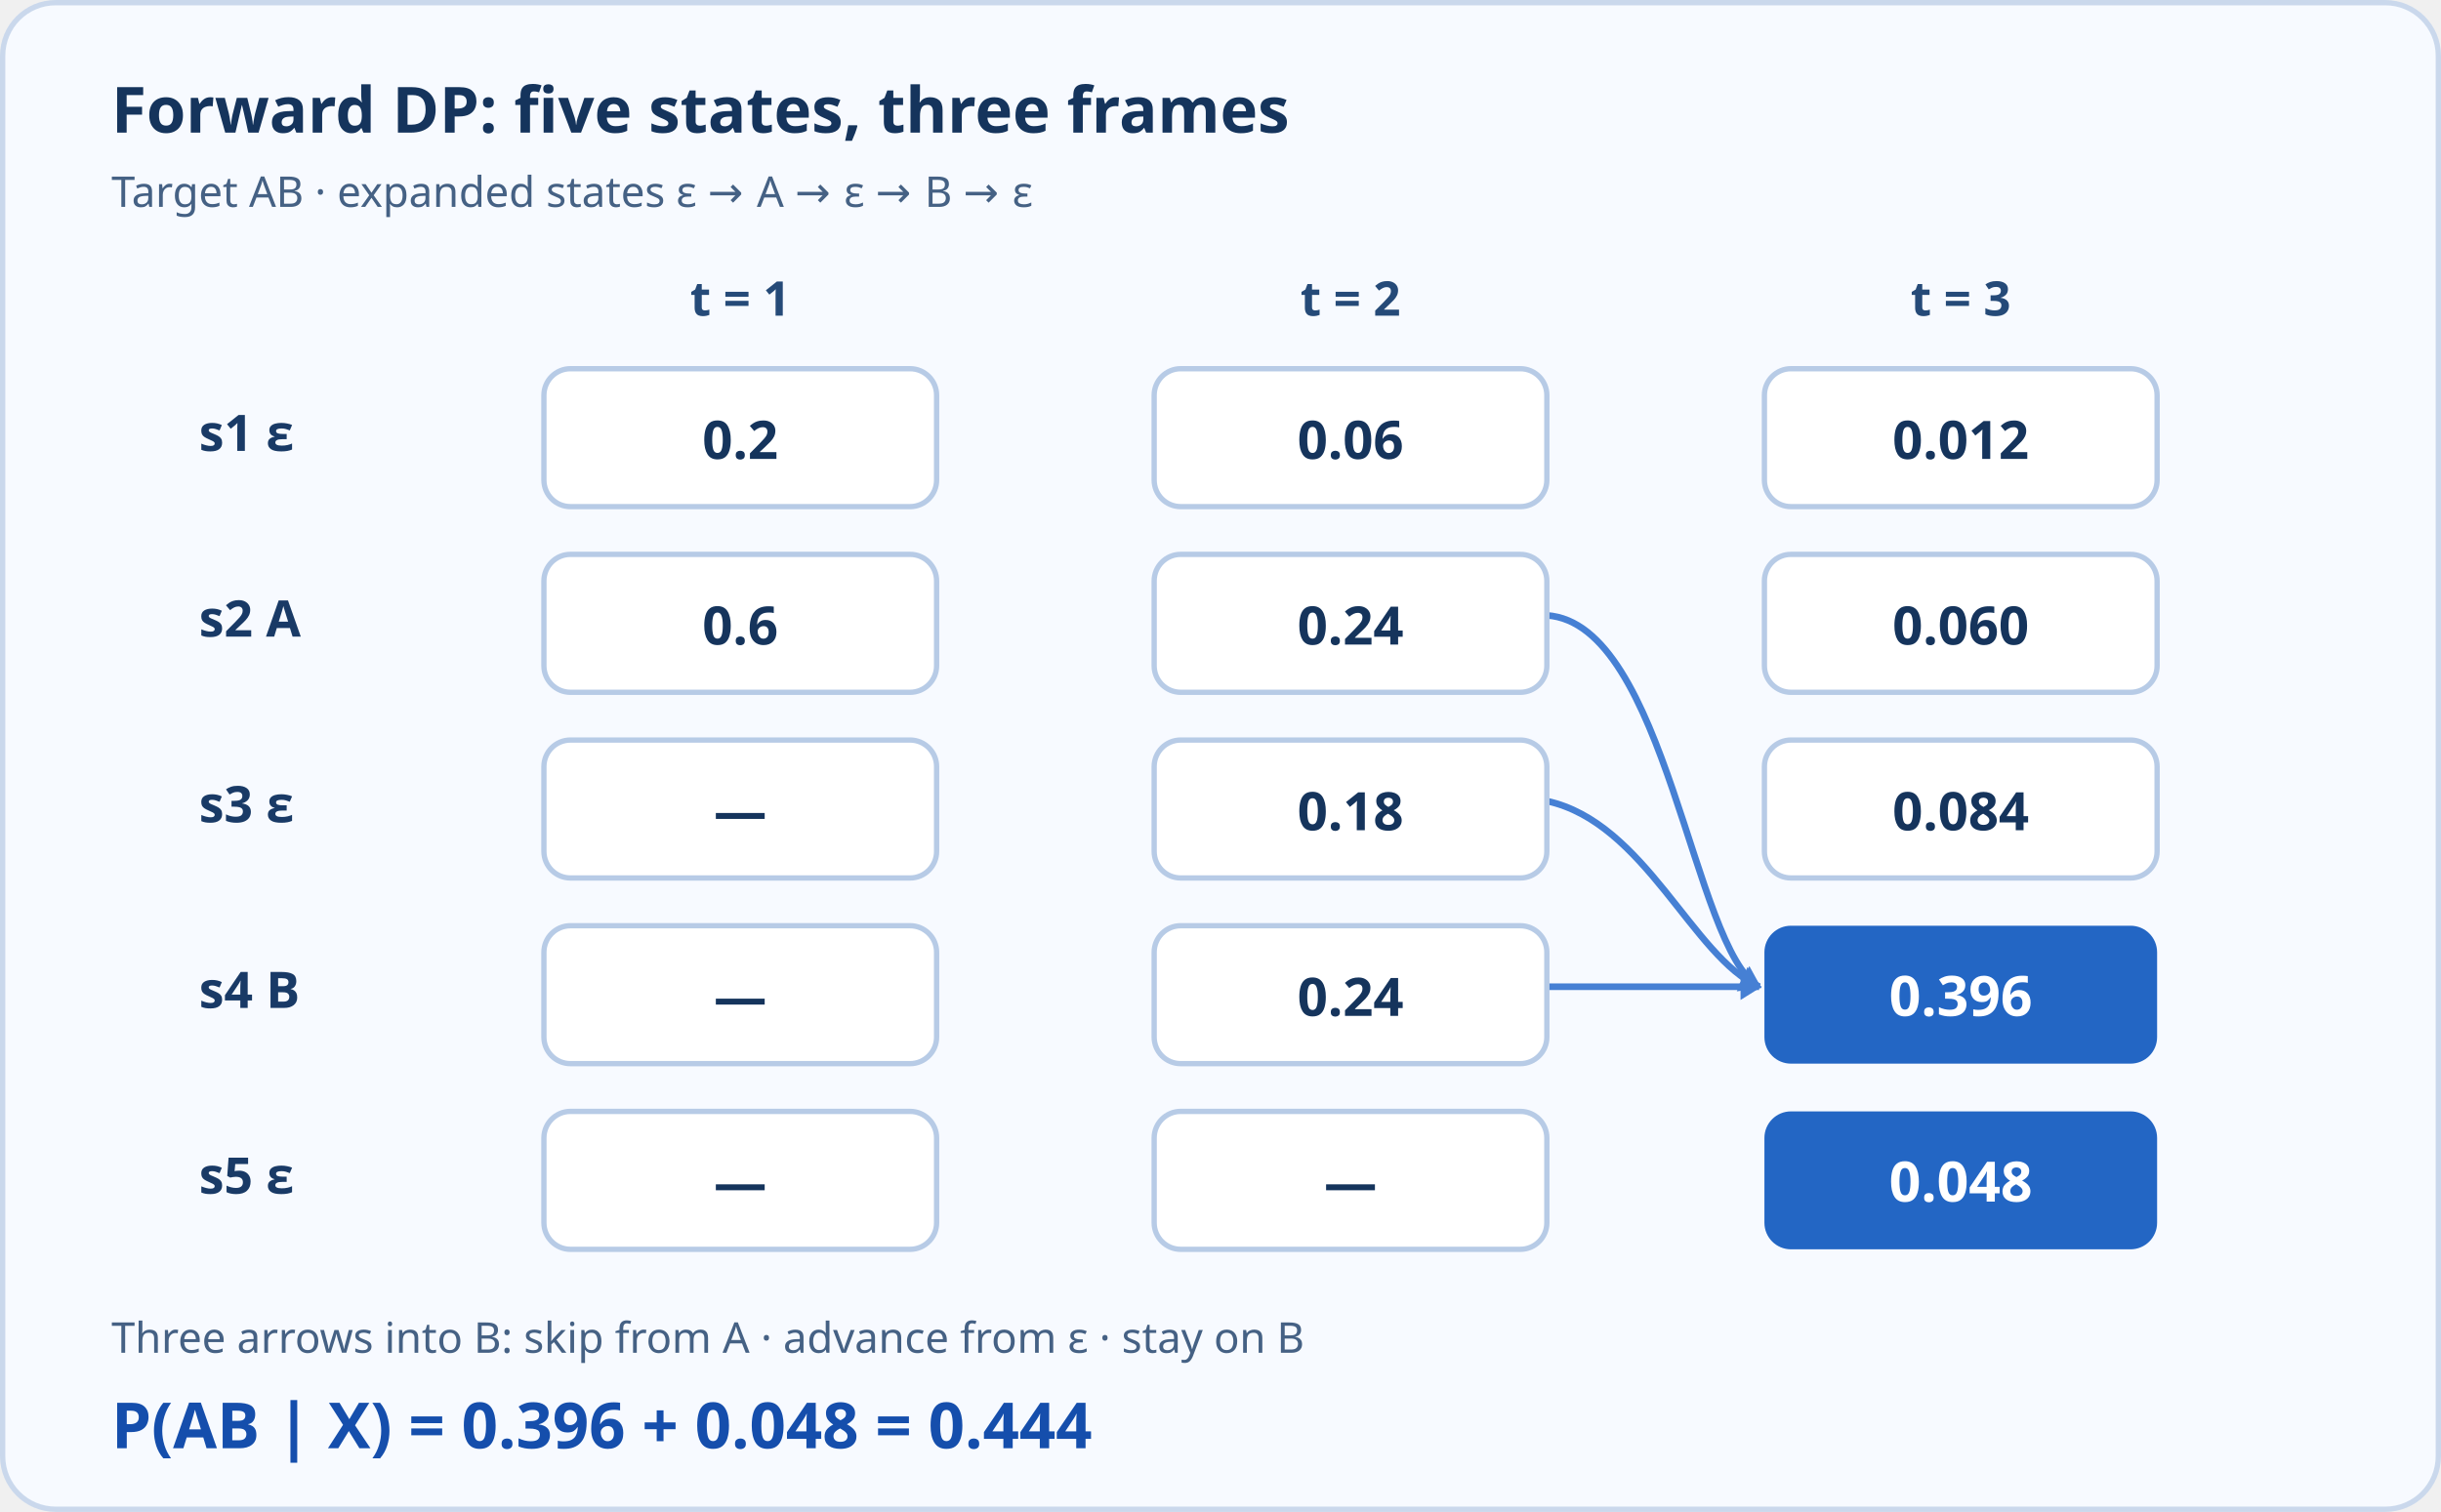
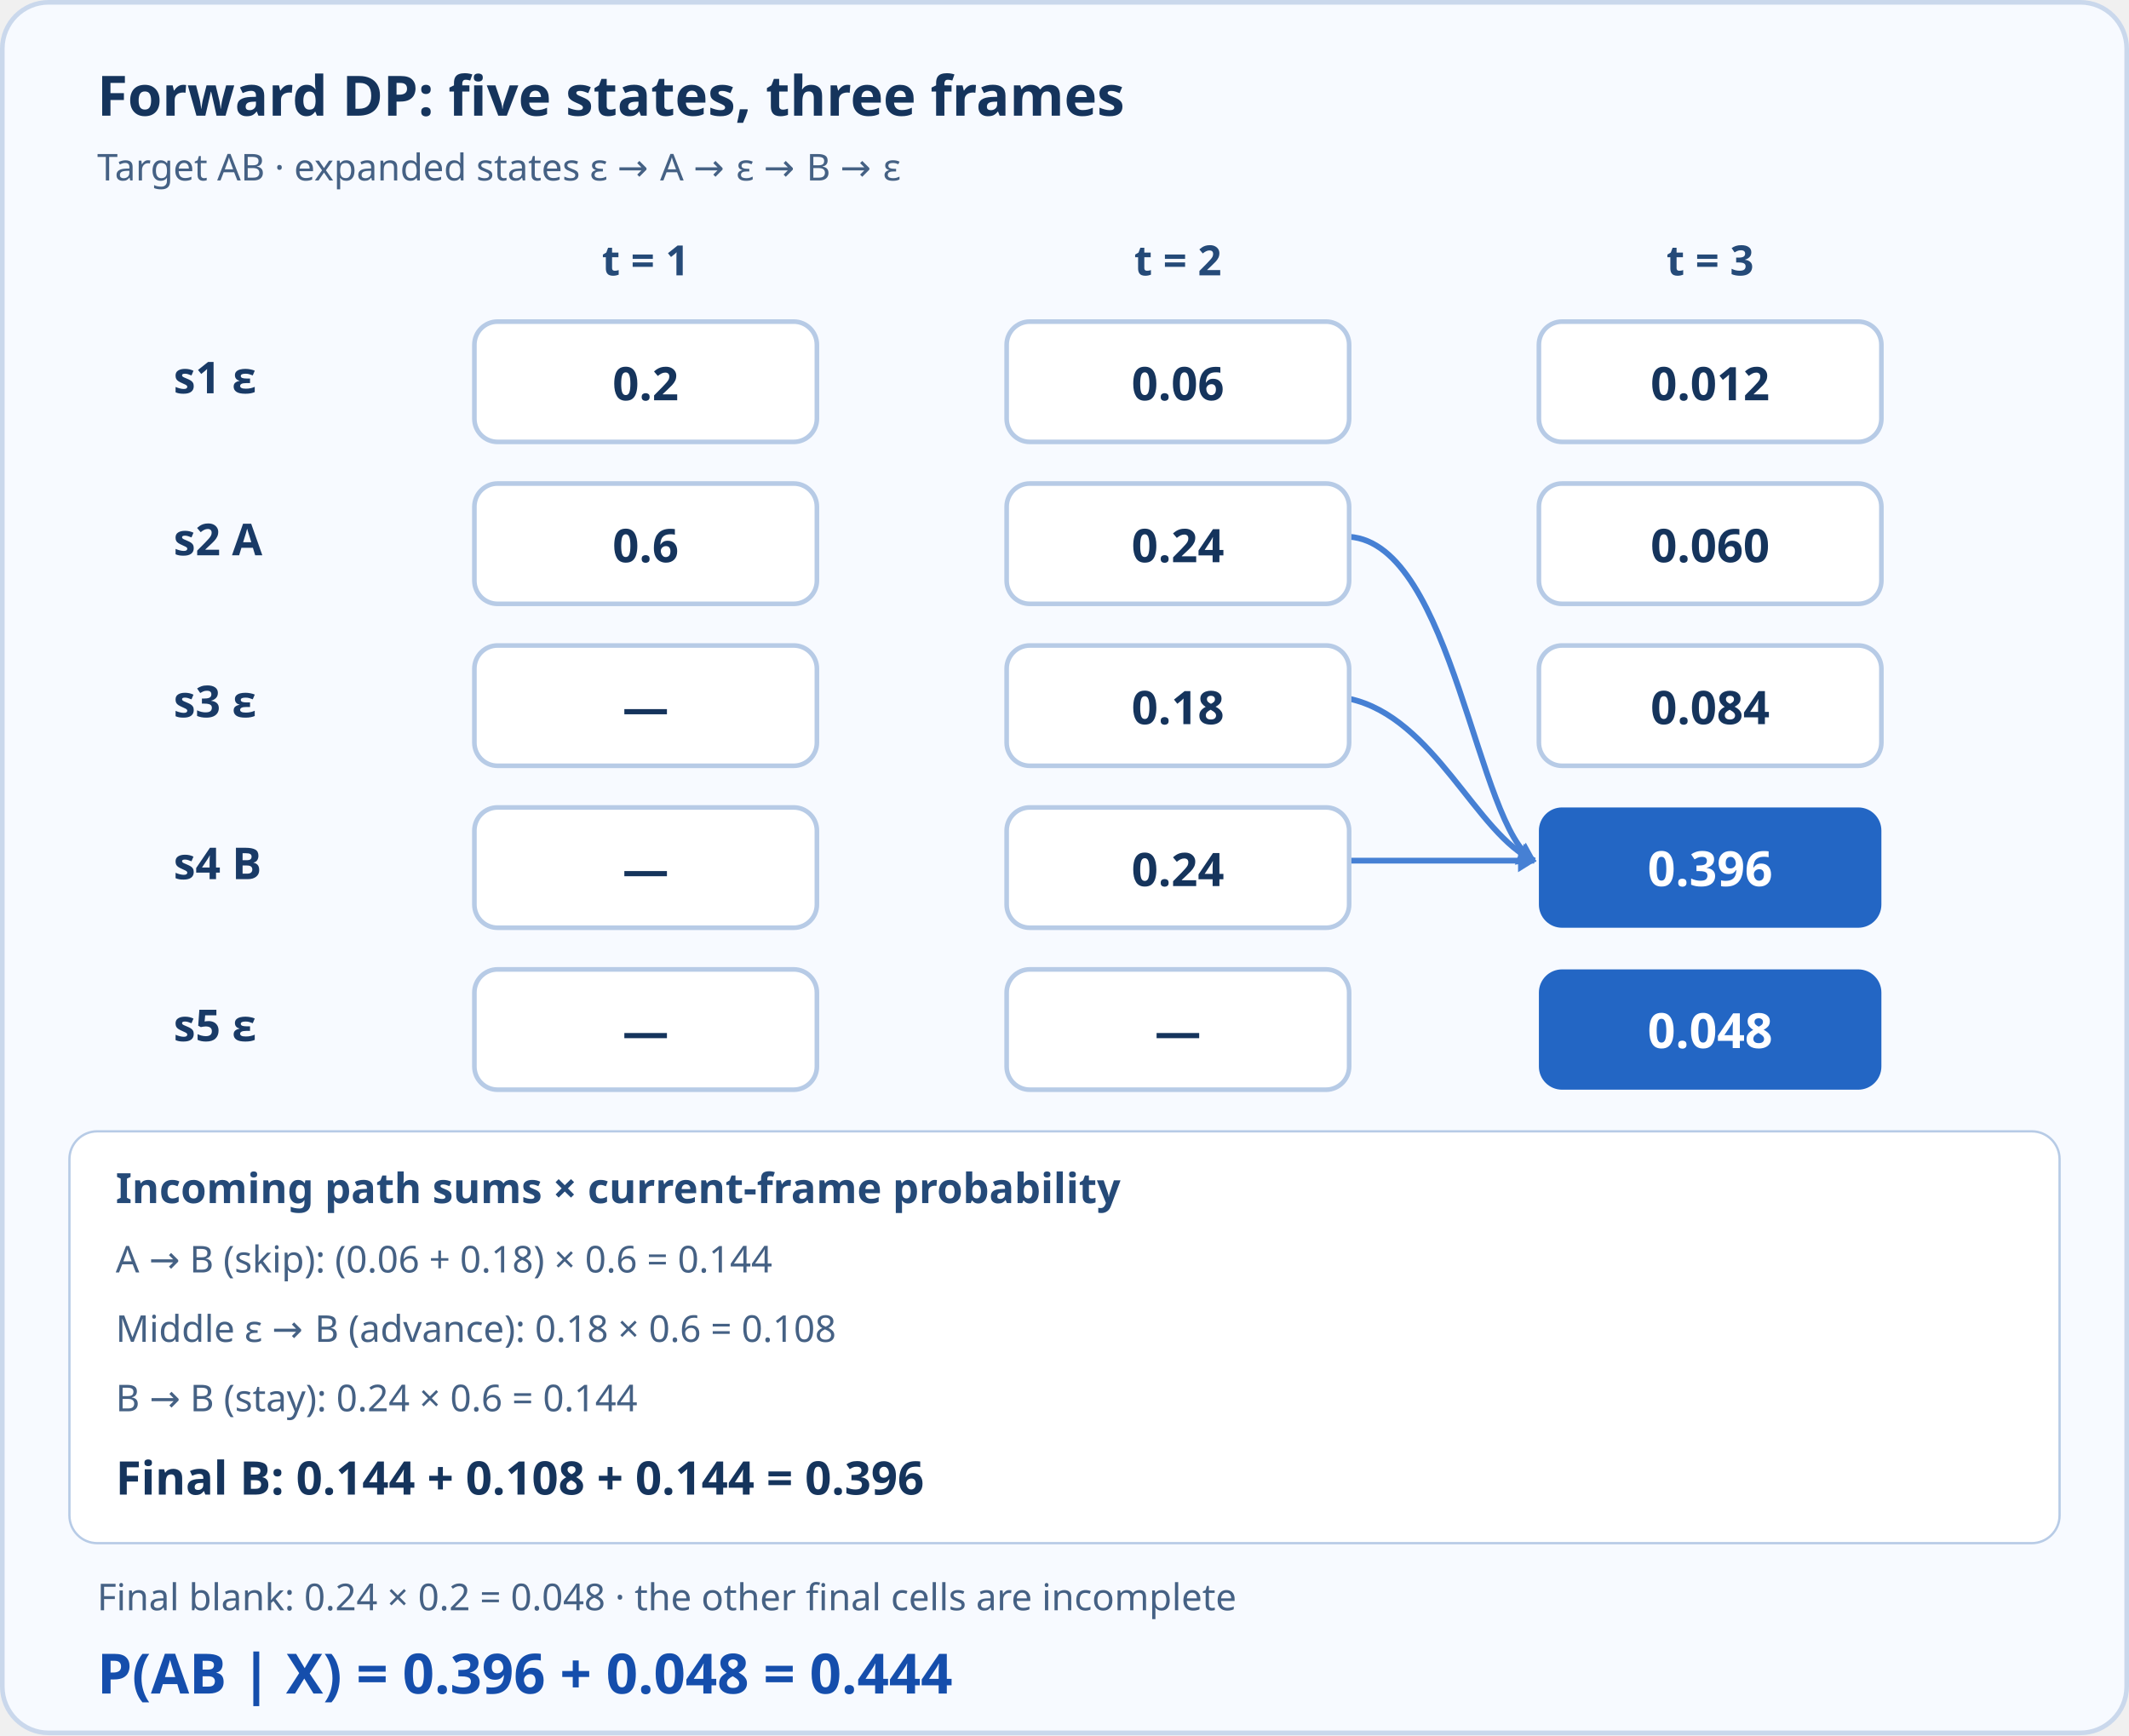
- <svg xmlns="http://www.w3.org/2000/svg" viewBox="0 0 920 570" role="img" aria-labelledby="title desc">
+ <svg xmlns="http://www.w3.org/2000/svg" viewBox="0 0 920 750" role="img" aria-labelledby="title desc">
  <defs>
    <style>
      .heading { font: 700 24px system-ui, sans-serif; fill: #15345c; }
      .subhead { font: 16px system-ui, sans-serif; fill: #456184; }
      .axis { font: 700 18px system-ui, sans-serif; fill: #254a78; }
      .state { font: 600 19px system-ui, sans-serif; fill: #193a66; }
      .value { font: 600 20px system-ui, sans-serif; fill: #15345c; }
      .emphasis { font: 700 21px system-ui, sans-serif; fill: #fff; }
      .note { font: 16px system-ui, sans-serif; fill: #456184; }
      .result { font: 700 24px system-ui, sans-serif; fill: #154eac; }
    </style>
    <marker id="arrow" markerWidth="10" markerHeight="10" refX="7" refY="5" orient="auto" markerUnits="userSpaceOnUse">
      <path d="M 0 0 L 8 5 L 0 10 z" fill="#4680d4" />
    </marker>
  </defs>
-   <rect x="1" y="1" width="918" height="568" rx="20" fill="#f7faff" stroke="#cad8ec" stroke-width="2" />
+   <rect x="1" y="1" width="918" height="748" rx="20" fill="#f7faff" stroke="#cad8ec" stroke-width="2" />
  <text class="heading" x="42" y="50">Forward DP: five states, three frames</text>
  <text class="subhead" x="42" y="78">Target AB · expanded states ε → A → ε → B → ε</text>
  <text class="axis" x="279" y="119" text-anchor="middle">t = 1</text>
  <text class="axis" x="509" y="119" text-anchor="middle">t = 2</text>
  <text class="axis" x="739" y="119" text-anchor="middle">t = 3</text>
  <text class="state" x="75" y="170">s1  ε</text>
  <text class="state" x="75" y="240">s2  A</text>
  <text class="state" x="75" y="310">s3  ε</text>
  <text class="state" x="75" y="380">s4  B</text>
  <text class="state" x="75" y="450">s5  ε</text>
  <path d="M 583 232 C 628 235, 638 358, 663 372" fill="none" stroke="#4680d4" stroke-width="2.5" marker-end="url(#arrow)" />
  <path d="M 583 302 C 620 310, 638 361, 663 372" fill="none" stroke="#4680d4" stroke-width="2.5" marker-end="url(#arrow)" />
  <path d="M 583 372 L 663 372" fill="none" stroke="#4680d4" stroke-width="2.5" marker-end="url(#arrow)" />
  <g fill="#fff" stroke="#b7cbe6" stroke-width="2">
    <rect x="205" y="139" width="148" height="52" rx="10" />
    <rect x="205" y="209" width="148" height="52" rx="10" />
    <rect x="205" y="279" width="148" height="52" rx="10" />
    <rect x="205" y="349" width="148" height="52" rx="10" />
    <rect x="205" y="419" width="148" height="52" rx="10" />
    <rect x="435" y="139" width="148" height="52" rx="10" />
    <rect x="435" y="209" width="148" height="52" rx="10" />
    <rect x="435" y="279" width="148" height="52" rx="10" />
    <rect x="435" y="349" width="148" height="52" rx="10" />
    <rect x="435" y="419" width="148" height="52" rx="10" />
    <rect x="665" y="139" width="148" height="52" rx="10" />
    <rect x="665" y="209" width="148" height="52" rx="10" />
    <rect x="665" y="279" width="148" height="52" rx="10" />
  </g>
  <rect x="665" y="349" width="148" height="52" rx="10" fill="#2366c4" />
  <rect x="665" y="419" width="148" height="52" rx="10" fill="#2366c4" />
  <g class="value" text-anchor="middle">
    <text x="279" y="173">0.2</text>
    <text x="279" y="243">0.6</text>
    <text x="279" y="313">—</text>
    <text x="279" y="383">—</text>
    <text x="279" y="453">—</text>
    <text x="509" y="173">0.06</text>
    <text x="509" y="243">0.24</text>
    <text x="509" y="313">0.18</text>
    <text x="509" y="383">0.24</text>
    <text x="509" y="453">—</text>
    <text x="739" y="173">0.012</text>
    <text x="739" y="243">0.060</text>
    <text x="739" y="313">0.084</text>
  </g>
  <g class="emphasis" text-anchor="middle">
    <text x="739" y="383">0.396</text>
    <text x="739" y="453">0.048</text>
  </g>
-   <text class="note" x="42" y="510">Three arrows into B: skip from A · advance from ε · stay on B</text>
-   <text class="result" x="42" y="546">P(AB | X) = 0.396 + 0.048 = 0.444</text>
+   <rect x="30" y="489" width="860" height="178" rx="12" fill="#fff" stroke="#b7cbe6" />
+   <text class="axis" x="50" y="520">Incoming path sums × current-frame probability</text>
+   <text class="note" x="50" y="550">A → B (skip): (0.06 + 0.18) × 0.6 = 0.144</text>
+   <text class="note" x="50" y="580">Middle ε → B (advance): 0.18 × 0.6 = 0.108</text>
+   <text class="note" x="50" y="610">B → B (stay): 0.24 × 0.6 = 0.144</text>
+   <text class="value" x="50" y="646">Final B: 0.144 + 0.108 + 0.144 = 0.396</text>
+   <text class="note" x="42" y="696">Final blank: 0.24 × 0.2 = 0.048 · the other final cells are incomplete</text>
+   <text class="result" x="42" y="732">P(AB | X) = 0.396 + 0.048 = 0.444</text>
</svg>
